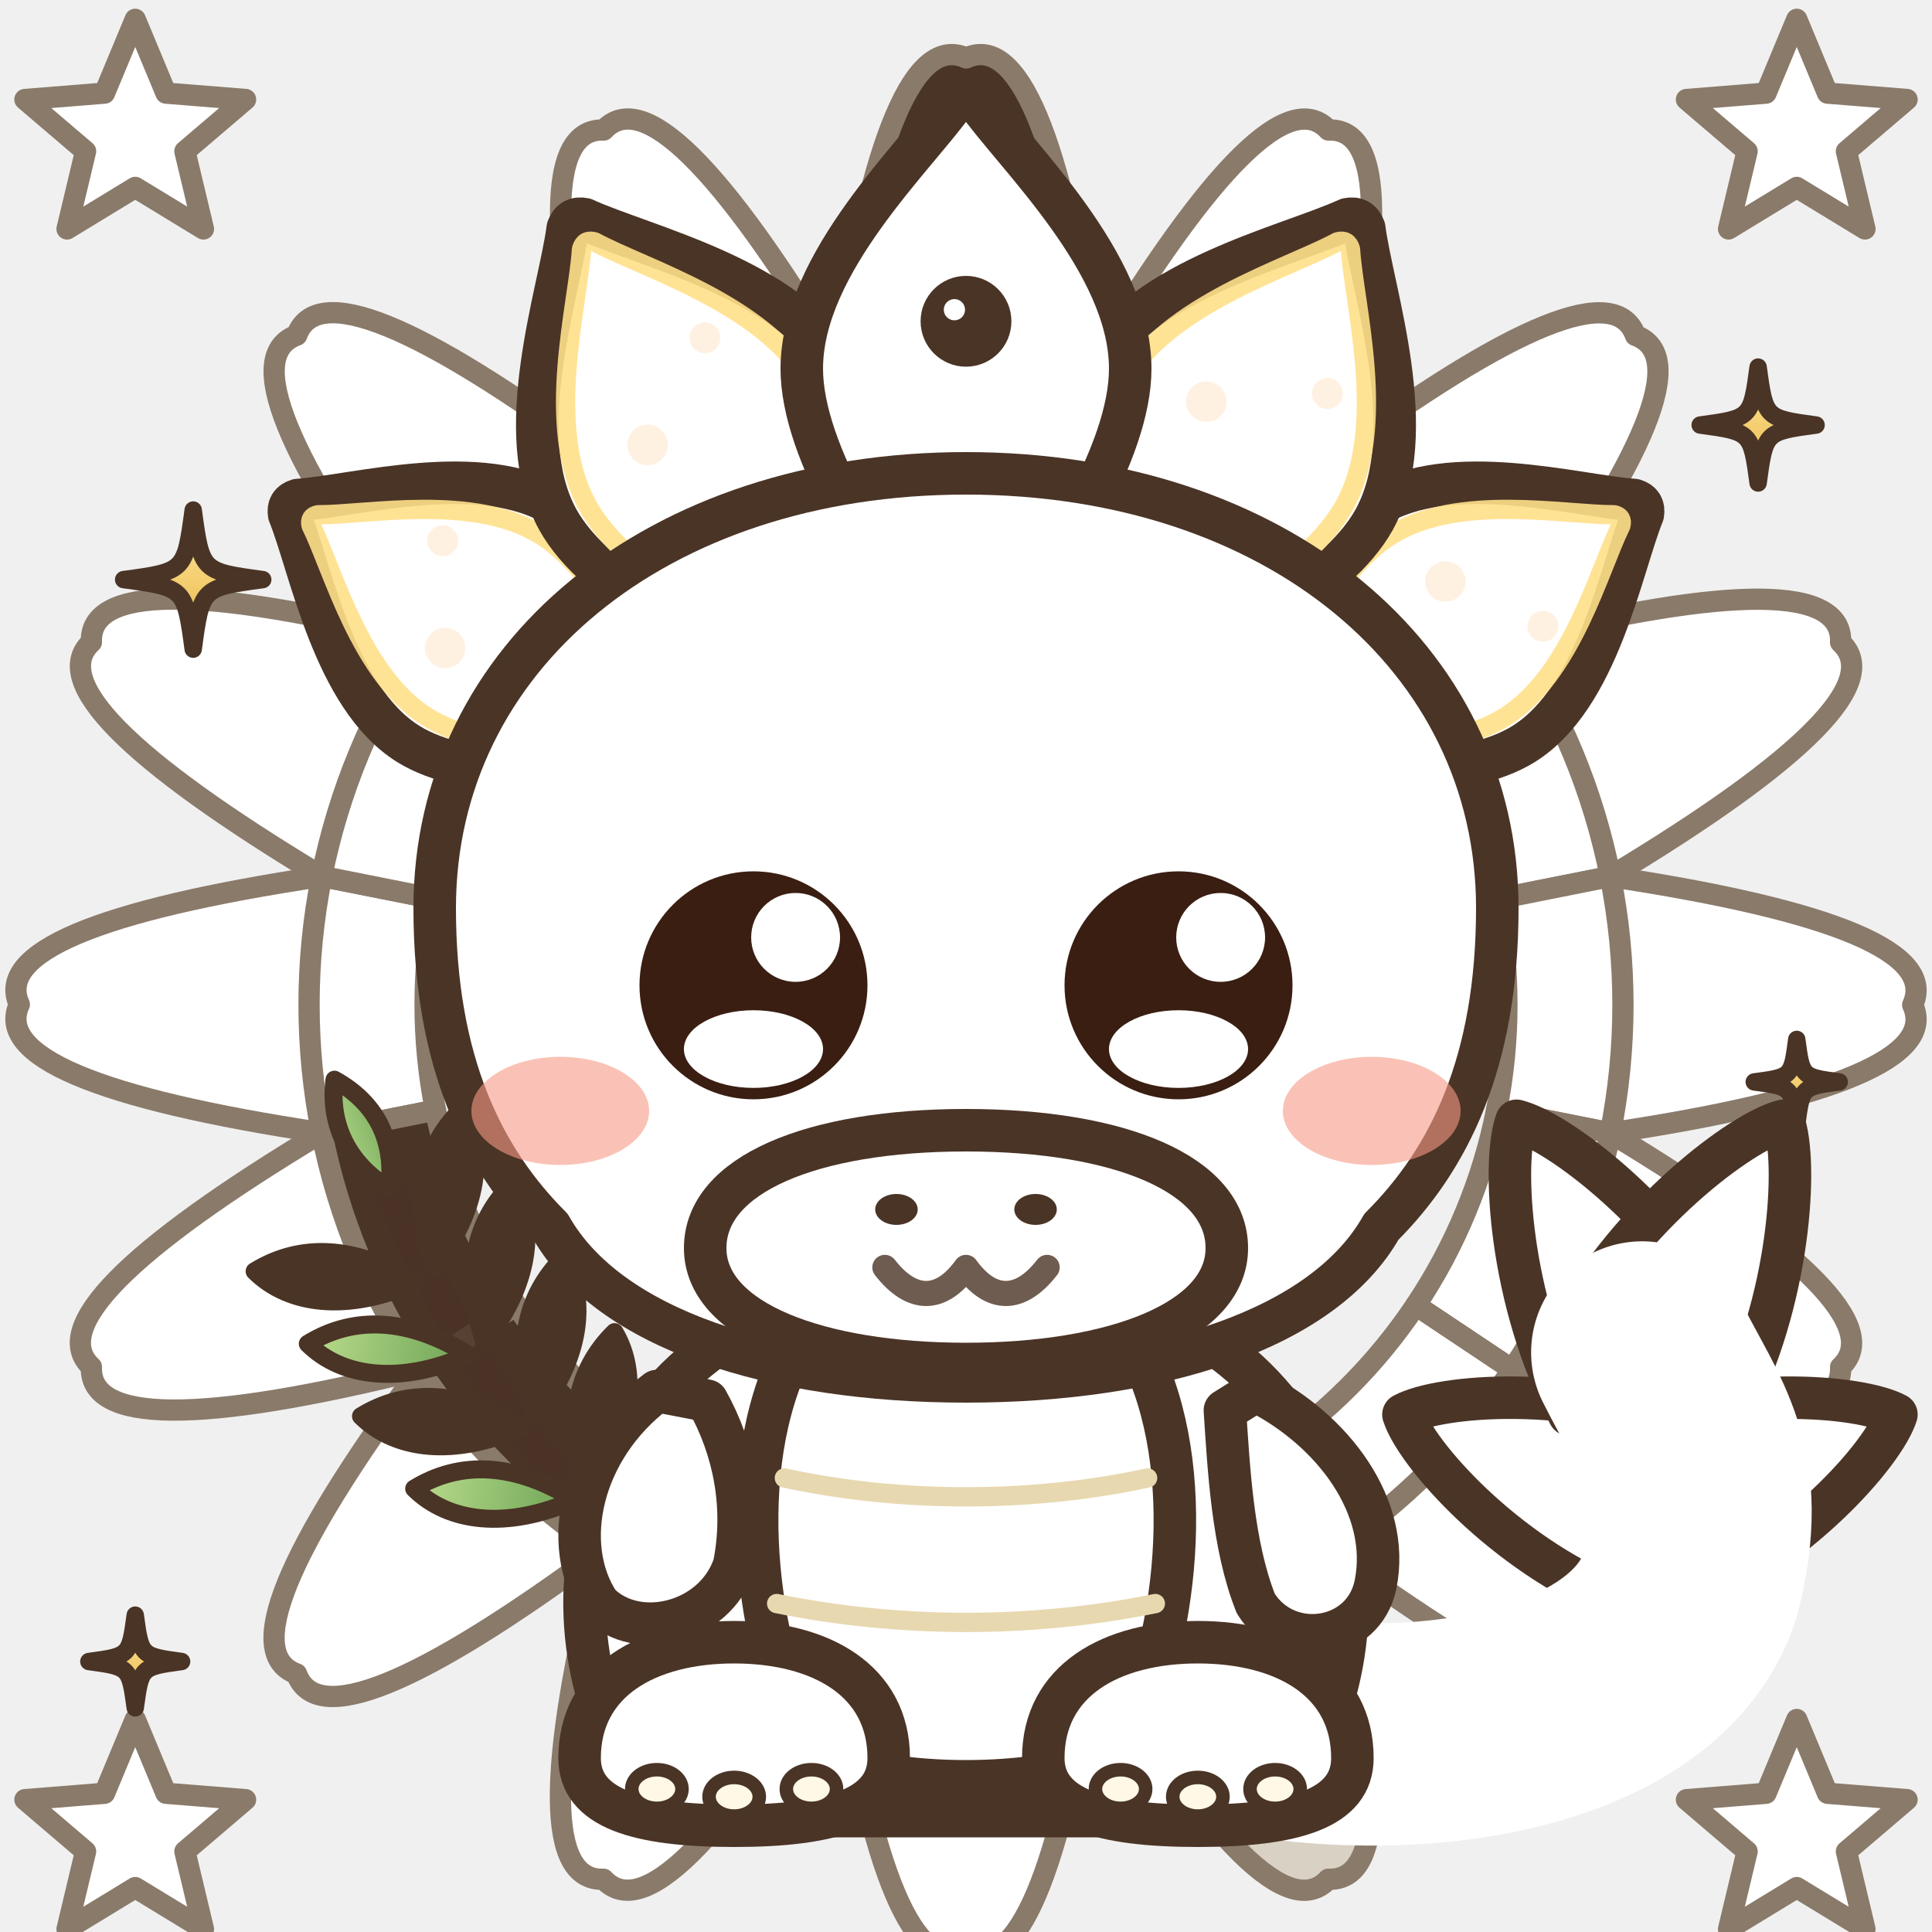
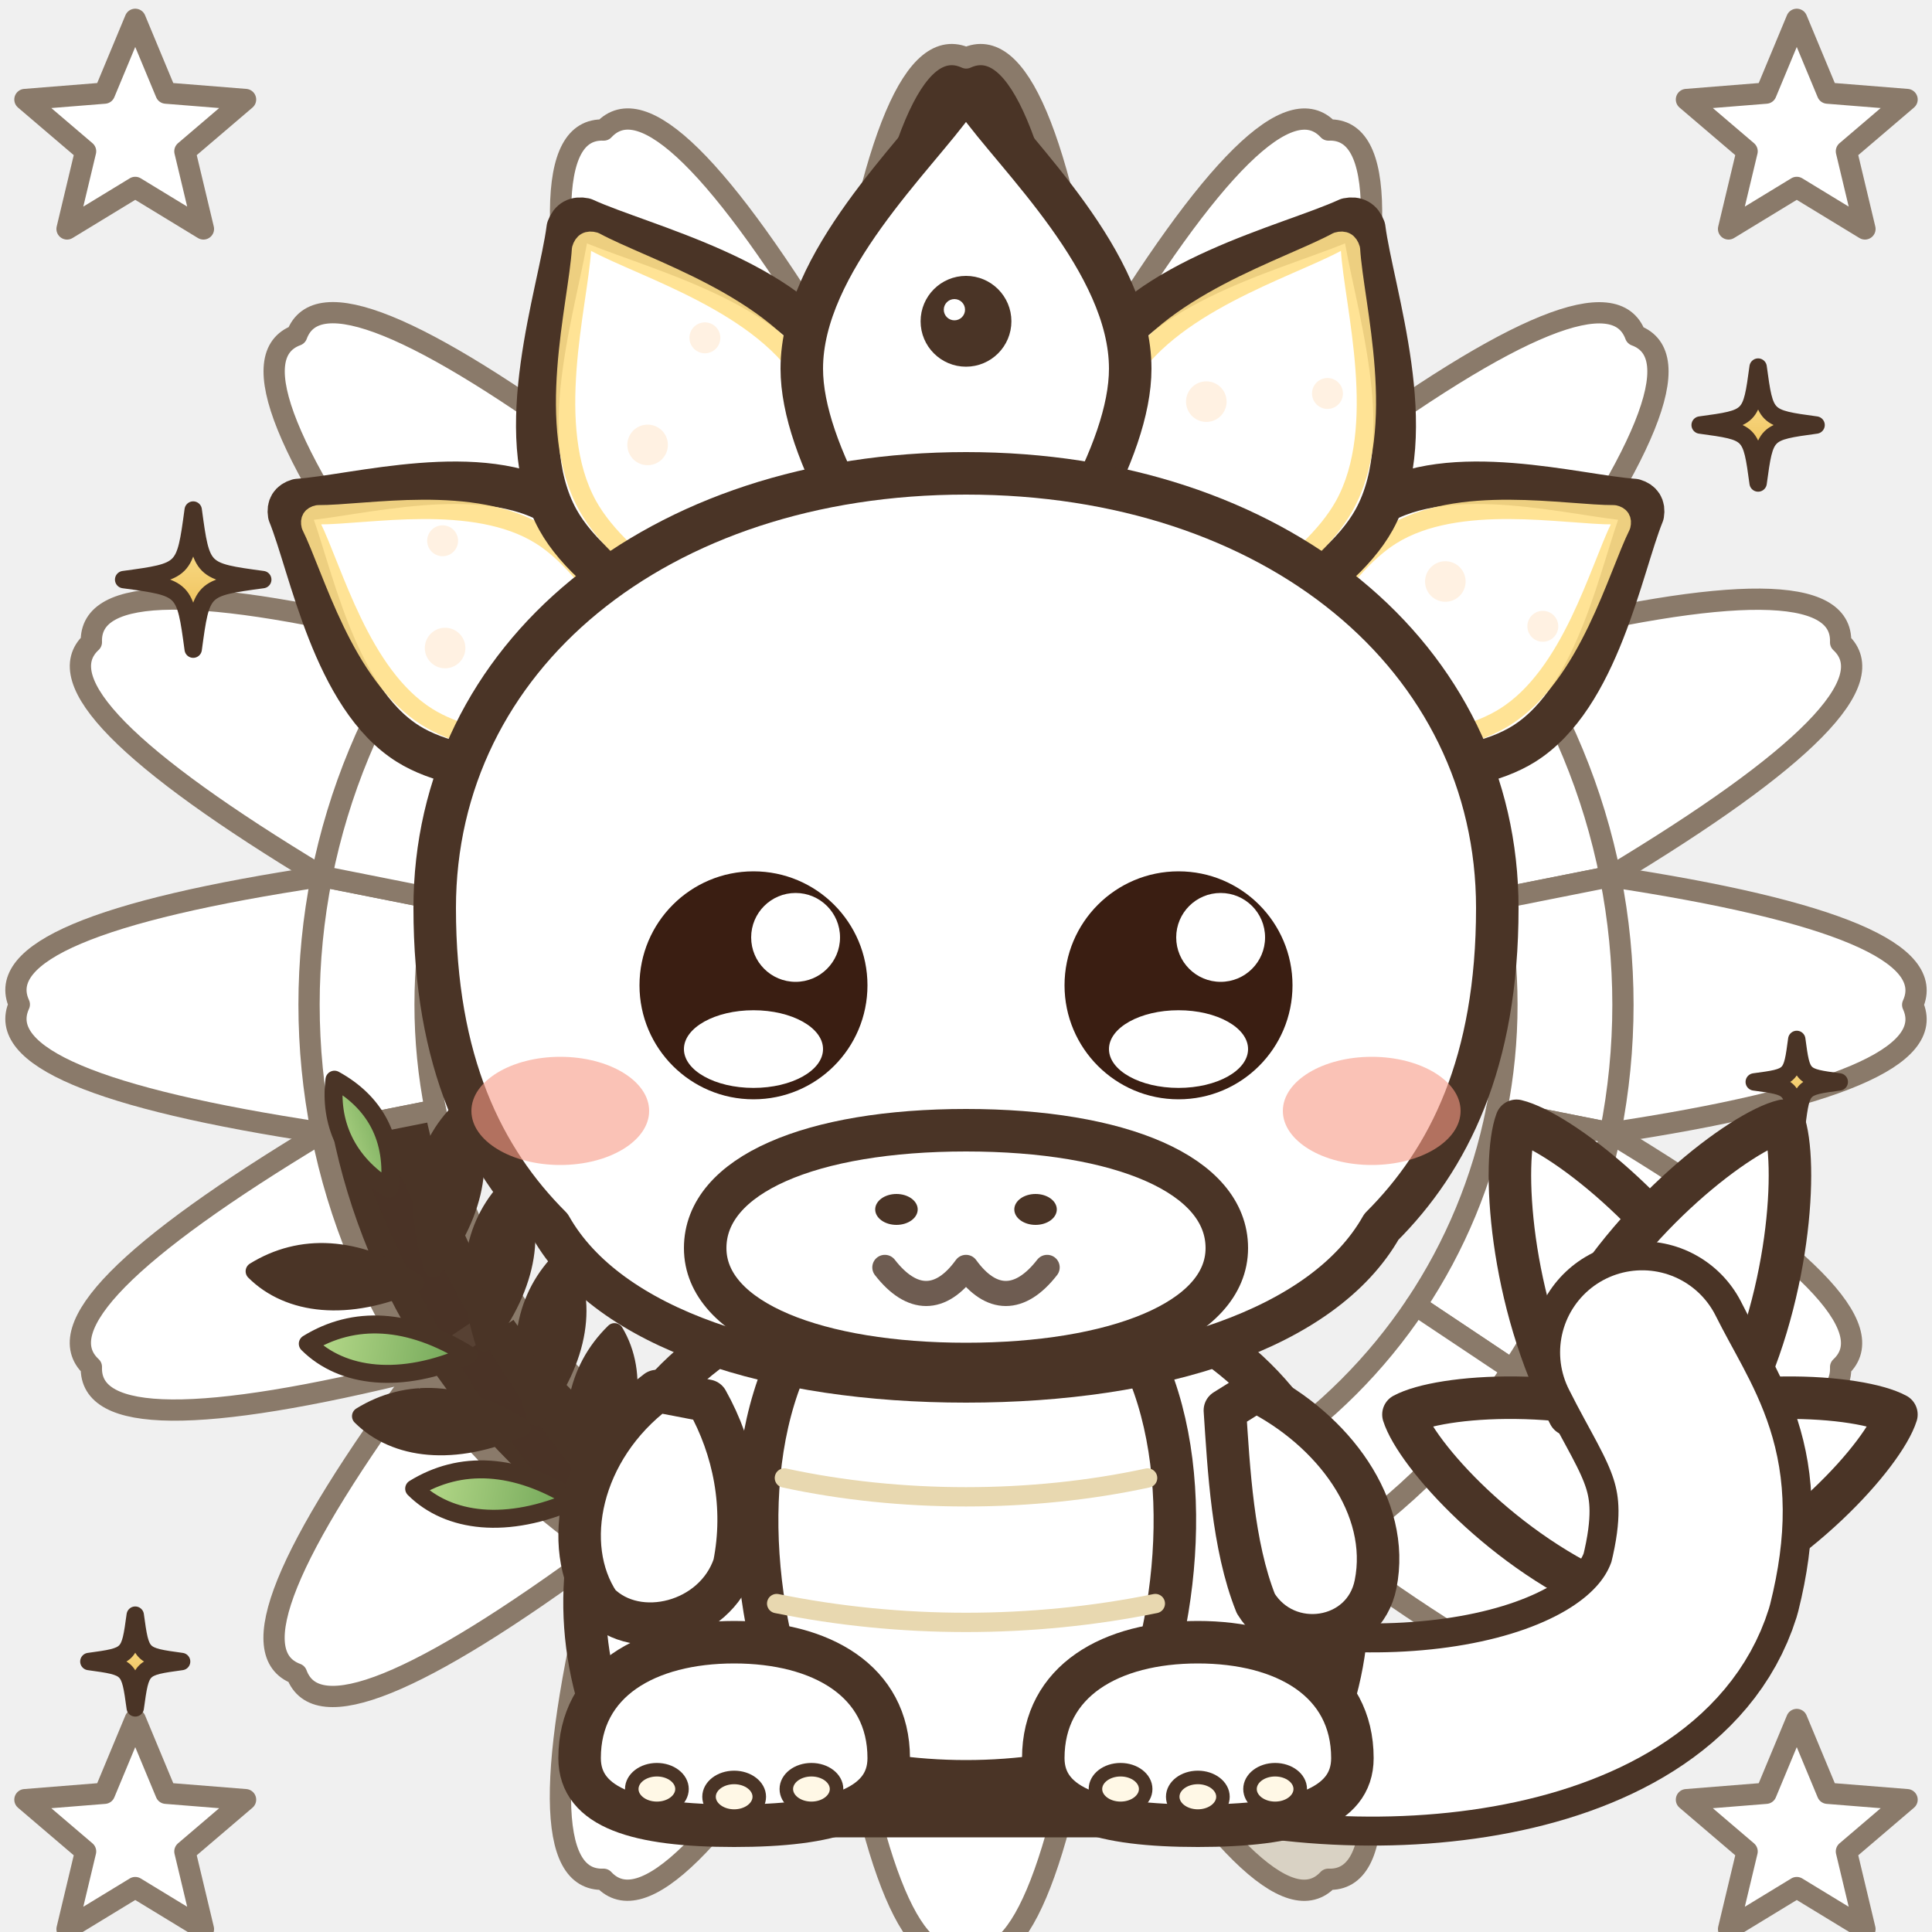
<svg xmlns="http://www.w3.org/2000/svg" viewBox="0 0 100 100" class="drawing" data-page="big-spike">
  <g class="backdrop" stroke="#8a7a6a" stroke-width="1.1" stroke-linejoin="round">
    <path d="M16.65 58.63Q-0.84 55.99 1.00 51.99Q-0.84 47.99 16.65 45.36Z" fill="#ffffff" data-kind="fill" data-r="0" />
    <path d="M16.65 58.63A34 34 0 0 1 16.65 45.36L22.54 46.53A28 28 0 0 0 22.54 57.46Z" fill="#ffffff" data-kind="fill" data-r="1" />
    <path d="M16.65 45.36Q1.50 36.23 4.73 33.24Q4.56 28.84 21.73 33.11Z" fill="#ffffff" data-kind="fill" data-r="2" />
    <path d="M16.65 45.36A34 34 0 0 1 21.73 33.11L26.72 36.44A28 28 0 0 0 22.54 46.53Z" fill="#ffffff" data-kind="fill" data-r="3" />
    <path d="M21.73 33.11Q11.22 18.87 15.36 17.35Q16.88 13.22 31.11 23.73Z" fill="#ffffff" data-kind="fill" data-r="4" />
    <path d="M21.73 33.11A34 34 0 0 1 31.11 23.73L34.45 28.72A28 28 0 0 0 26.72 36.44Z" fill="#d9d2c4" />
    <path d="M31.11 23.73Q26.85 6.56 31.25 6.73Q34.25 3.49 43.37 18.65Z" fill="#ffffff" data-kind="fill" data-r="5" />
    <path d="M31.11 23.73A34 34 0 0 1 43.37 18.65L44.54 24.54A28 28 0 0 0 34.45 28.72Z" fill="#d9d2c4" />
    <path d="M43.37 18.65Q46.01 1.16 50.01 3.00Q54.01 1.16 56.64 18.65Z" fill="#4a3426" />
    <path d="M43.37 18.65A34 34 0 0 1 56.64 18.65L55.47 24.54A28 28 0 0 0 44.54 24.54Z" fill="#d9d2c4" />
    <path d="M56.64 18.65Q65.77 3.50 68.76 6.73Q73.16 6.56 68.89 23.73Z" fill="#ffffff" data-kind="fill" data-r="6" />
    <path d="M56.64 18.65A34 34 0 0 1 68.89 23.73L65.56 28.72A28 28 0 0 0 55.47 24.54Z" fill="#d9d2c4" />
    <path d="M68.89 23.73Q83.13 13.22 84.65 17.36Q88.78 18.88 78.27 33.11Z" fill="#ffffff" data-kind="fill" data-r="7" />
    <path d="M68.89 23.73A34 34 0 0 1 78.27 33.11L73.28 36.45A28 28 0 0 0 65.56 28.72Z" fill="#d9d2c4" />
    <path d="M78.27 33.11Q95.44 28.85 95.27 33.25Q98.51 36.25 83.35 45.37Z" fill="#ffffff" data-kind="fill" data-r="8" />
    <path d="M78.27 33.11A34 34 0 0 1 83.35 45.37L77.46 46.54A28 28 0 0 0 73.28 36.45Z" fill="#ffffff" data-kind="fill" data-r="9" />
    <path d="M83.35 45.37Q100.84 48.01 99.00 52.01Q100.84 56.01 83.35 58.64Z" fill="#ffffff" data-kind="fill" data-r="10" />
    <path d="M83.35 45.37A34 34 0 0 1 83.35 58.64L77.46 57.47A28 28 0 0 0 77.46 46.54Z" fill="#ffffff" data-kind="fill" data-r="11" />
    <path d="M83.35 58.64Q98.50 67.77 95.27 70.76Q95.44 75.16 78.27 70.89Z" fill="#ffffff" data-kind="fill" data-r="12" />
    <path d="M83.35 58.64A34 34 0 0 1 78.27 70.89L73.28 67.56A28 28 0 0 0 77.46 57.47Z" fill="#ffffff" data-kind="fill" data-r="13" />
    <path d="M78.27 70.89Q88.78 85.13 84.64 86.65Q83.12 90.78 68.89 80.27Z" fill="#ffffff" data-kind="fill" data-r="14" />
    <path d="M78.27 70.89A34 34 0 0 1 68.89 80.27L65.55 75.28A28 28 0 0 0 73.28 67.56Z" fill="#ffffff" data-kind="fill" data-r="15" />
    <path d="M68.89 80.27Q73.15 97.44 68.75 97.27Q65.75 100.51 56.63 85.35Z" fill="#d9d2c4" />
    <path d="M68.89 80.27A34 34 0 0 1 56.63 85.35L55.46 79.46A28 28 0 0 0 65.55 75.28Z" fill="#d9d2c4" />
    <path d="M56.63 85.35Q53.99 102.84 49.99 101.00Q45.99 102.84 43.36 85.35Z" fill="#ffffff" data-kind="fill" data-r="16" />
    <path d="M56.63 85.35A34 34 0 0 1 43.36 85.35L44.53 79.46A28 28 0 0 0 55.46 79.46Z" fill="#d9d2c4" />
    <path d="M43.36 85.35Q34.23 100.50 31.24 97.27Q26.84 97.44 31.11 80.27Z" fill="#ffffff" data-kind="fill" data-r="17" />
    <path d="M43.36 85.35A34 34 0 0 1 31.11 80.27L34.44 75.28A28 28 0 0 0 44.53 79.46Z" fill="#d9d2c4" />
    <path d="M31.11 80.27Q16.87 90.78 15.35 86.64Q11.22 85.12 21.73 70.89Z" fill="#ffffff" data-kind="fill" data-r="18" />
    <path d="M31.11 80.27A34 34 0 0 1 21.73 70.89L26.72 67.55A28 28 0 0 0 34.44 75.28Z" fill="#4a3426" />
    <path d="M21.73 70.89Q4.56 75.15 4.73 70.75Q1.49 67.75 16.65 58.63Z" fill="#ffffff" data-kind="fill" data-r="19" />
    <path d="M21.73 70.89A34 34 0 0 1 16.65 58.63L22.54 57.46A28 28 0 0 0 26.72 67.55Z" fill="#4a3426" />
    <path d="M7.00 1.00L8.59 4.82L12.71 5.15L9.57 7.83L10.53 11.85L7.00 9.70L3.47 11.85L4.43 7.83L1.29 5.15L5.41 4.82Z" fill="#ffffff" data-kind="fill" data-r="20" />
    <path d="M93.00 1.00L94.59 4.82L98.71 5.15L95.57 7.83L96.53 11.85L93.00 9.70L89.47 11.85L90.43 7.83L87.29 5.15L91.41 4.82Z" fill="#ffffff" data-kind="fill" data-r="21" />
    <path d="M7.00 89.00L8.59 92.82L12.71 93.15L9.57 95.83L10.53 99.85L7.00 97.70L3.47 99.85L4.43 95.83L1.29 93.15L5.41 92.82Z" fill="#ffffff" data-kind="fill" data-r="22" />
    <path d="M93.00 89.00L94.59 92.82L98.71 93.15L95.57 95.83L96.53 99.85L93.00 97.70L89.47 99.85L90.43 95.83L87.29 93.15L91.41 92.82Z" fill="#ffffff" data-kind="fill" data-r="23" />
  </g>
  <defs>
    <linearGradient id="spike-f5-s" x1="0" y1="0" x2="1" y2="1">
      <stop offset="0" stop-color="#e0e8b8" />
      <stop offset="1" stop-color="#a3b86f" />
    </linearGradient>
    <linearGradient id="spike-f5-gold" x1="0" y1="0" x2="0" y2="1">
      <stop offset="0" stop-color="#ffe9a0" />
      <stop offset="1" stop-color="#e9b443" />
    </linearGradient>
    <linearGradient id="spike-f5-leaf" x1="0" y1="0" x2="1" y2="1">
      <stop offset="0" stop-color="#b9dc8c" />
      <stop offset="1" stop-color="#6fa456" />
    </linearGradient>
  </defs>
  <g stroke-linejoin="round" stroke-linecap="round">
    <g transform="translate(85.4 78.37) rotate(-68)">
      <path d="M-4.73 0C-4.73 -6.19 -1.66 -12.39 0 -13.76C1.66 -12.39 4.73 -6.19 4.73 0Z" fill="#ffffff" stroke="#4a3426" stroke-width="2.2" data-kind="fill" data-r="24" stroke-linejoin="round" />
    </g>
    <g transform="translate(85.4 78.37) rotate(68)">
      <path d="M-4.73 0C-4.73 -6.19 -1.66 -12.39 0 -13.76C1.66 -12.39 4.73 -6.19 4.73 0Z" fill="#ffffff" stroke="#4a3426" stroke-width="2.2" data-kind="fill" data-r="25" stroke-linejoin="round" />
    </g>
    <g transform="translate(85.4 71) rotate(-28)">
      <path d="M-4.73 0C-4.73 -6.62 -1.66 -13.24 0 -14.71C1.66 -13.24 4.73 -6.62 4.73 0Z" fill="#ffffff" stroke="#4a3426" stroke-width="2.2" data-kind="fill" data-r="26" stroke-linejoin="round" />
    </g>
    <g transform="translate(85.4 71) rotate(28)">
      <path d="M-4.73 0C-4.73 -6.62 -1.66 -13.24 0 -14.71C1.66 -13.24 4.73 -6.62 4.73 0Z" fill="#ffffff" stroke="#4a3426" stroke-width="2.2" data-kind="fill" data-r="27" stroke-linejoin="round" />
    </g>
-     <path d="M60 88C70 91.5 85 90 87.5 82 89 76 87 74 85 70" fill="none" stroke="#ffffff" stroke-width="11.5" data-kind="stroke" data-r="28" />
-     <path d="M60 88C70 91.5 85 90 87.5 82 89 76 87 74 85 70" fill="none" stroke="#ffffff" stroke-width="8.5" data-kind="stroke" data-r="29" />
-     <circle cx="88.4" cy="79" r="1.3" fill="#ffffff" data-kind="fill" data-r="30" />
-     <circle cx="72" cy="90" r="1.2" fill="#ffffff" data-kind="fill" data-r="30" />
+     <path d="M60 88C70 91.5 85 90 87.5 82 89 76 87 74 85 70" fill="none" stroke="#4a3426" stroke-width="11.5" />
+     <path d="M60 88C70 91.5 85 90 87.5 82 89 76 87 74 85 70" fill="none" stroke="#ffffff" stroke-width="8.5" data-kind="stroke" data-r="28" />
+     <circle cx="88.4" cy="79" r="1.3" fill="#ffffff" data-kind="fill" data-r="29" />
+     <circle cx="72" cy="90" r="1.2" fill="#ffffff" data-kind="fill" data-r="29" />
    <g transform="translate(36.58 39.61) rotate(-58)">
+       <path d="M0 0C-3.99 -5.07 -7.25 -10.14 -7.25 -13.69C-7.25 -18.25 -2.17 -22.82 -0.43 -25.22Q0 -25.6 0.43 -25.22C2.17 -22.82 7.25 -18.25 7.25 -13.69C7.25 -10.14 3.99 -5.07 0 0Z" fill="#ffffff" stroke="#4a3426" stroke-width="2.2" data-kind="fill" data-r="30" stroke-linejoin="round" />
+       <path d="M0 0C-3.05 -4.55 -5.55 -9.1 -5.55 -12.29C-5.55 -16.38 -1.66 -20.48 -0.33 -22.64Q0 -22.98 0.33 -22.64C1.66 -20.48 5.55 -16.38 5.55 -12.29C5.55 -9.1 3.05 -4.55 0 0Z" transform="translate(0 -1.3)" fill="none" stroke="#ffe08a" stroke-width="1" opacity=".9" />
+       <circle cx="-2.03" cy="-14.7" r="1.05" fill="#fff1e2" />
+       <circle cx="2.61" cy="-17.75" r=".8" fill="#fff1e2" />
+     </g>
+     <g transform="translate(63.42 39.61) rotate(58)">
      <path d="M0 0C-3.99 -5.07 -7.25 -10.14 -7.25 -13.69C-7.25 -18.25 -2.17 -22.82 -0.43 -25.22Q0 -25.6 0.43 -25.22C2.17 -22.82 7.25 -18.25 7.25 -13.69C7.25 -10.14 3.99 -5.07 0 0Z" fill="#ffffff" stroke="#4a3426" stroke-width="2.2" data-kind="fill" data-r="31" stroke-linejoin="round" />
      <path d="M0 0C-3.05 -4.55 -5.55 -9.1 -5.55 -12.29C-5.55 -16.38 -1.66 -20.48 -0.33 -22.64Q0 -22.98 0.33 -22.64C1.66 -20.48 5.55 -16.38 5.55 -12.29C5.55 -9.1 3.05 -4.55 0 0Z" transform="translate(0 -1.3)" fill="none" stroke="#ffe08a" stroke-width="1" opacity=".9" />
      <circle cx="-2.03" cy="-14.7" r="1.05" fill="#fff1e2" />
      <circle cx="2.61" cy="-17.75" r=".8" fill="#fff1e2" />
    </g>
-     <g transform="translate(63.42 39.61) rotate(58)">
-       <path d="M0 0C-3.99 -5.07 -7.25 -10.14 -7.25 -13.69C-7.25 -18.25 -2.17 -22.82 -0.43 -25.22Q0 -25.6 0.43 -25.22C2.17 -22.82 7.25 -18.25 7.25 -13.69C7.25 -10.14 3.99 -5.07 0 0Z" fill="#ffffff" stroke="#4a3426" stroke-width="2.2" data-kind="fill" data-r="32" stroke-linejoin="round" />
-       <path d="M0 0C-3.05 -4.55 -5.55 -9.1 -5.55 -12.29C-5.55 -16.38 -1.66 -20.48 -0.33 -22.64Q0 -22.98 0.33 -22.64C1.66 -20.48 5.55 -16.38 5.55 -12.29C5.55 -9.1 3.05 -4.55 0 0Z" transform="translate(0 -1.3)" fill="none" stroke="#ffe08a" stroke-width="1" opacity=".9" />
-       <circle cx="-2.03" cy="-14.7" r="1.05" fill="#fff1e2" />
-       <circle cx="2.61" cy="-17.75" r=".8" fill="#fff1e2" />
+     <g transform="translate(43.54 36.34) rotate(-29)">
+       <path d="M0 0C-4.54 -5.69 -8.25 -11.38 -8.25 -15.36C-8.25 -20.48 -2.48 -25.61 -0.49 -28.31Q0 -28.73 0.49 -28.31C2.48 -25.61 8.25 -20.48 8.25 -15.36C8.25 -11.38 4.54 -5.69 0 0Z" fill="#ffffff" stroke="#4a3426" stroke-width="2.2" data-kind="fill" data-r="32" stroke-linejoin="round" />
+       <path d="M0 0C-3.6 -5.17 -6.55 -10.34 -6.55 -13.96C-6.55 -18.61 -1.96 -23.26 -0.39 -25.72Q0 -26.11 0.39 -25.72C1.96 -23.26 6.55 -18.61 6.55 -13.96C6.55 -10.34 3.6 -5.17 0 0Z" transform="translate(0 -1.3)" fill="none" stroke="#ffe08a" stroke-width="1" opacity=".9" />
+       <circle cx="-2.31" cy="-16.5" r="1.05" fill="#fff1e2" />
+       <circle cx="2.97" cy="-19.91" r=".8" fill="#fff1e2" />
    </g>
-     <g transform="translate(43.54 36.34) rotate(-29)">
+     <g transform="translate(56.46 36.34) rotate(29)">
      <path d="M0 0C-4.54 -5.69 -8.25 -11.38 -8.25 -15.36C-8.25 -20.48 -2.48 -25.61 -0.49 -28.31Q0 -28.73 0.49 -28.31C2.48 -25.61 8.25 -20.48 8.25 -15.36C8.25 -11.38 4.54 -5.69 0 0Z" fill="#ffffff" stroke="#4a3426" stroke-width="2.2" data-kind="fill" data-r="33" stroke-linejoin="round" />
      <path d="M0 0C-3.6 -5.17 -6.55 -10.34 -6.55 -13.96C-6.55 -18.61 -1.96 -23.26 -0.39 -25.72Q0 -26.11 0.39 -25.72C1.96 -23.26 6.55 -18.61 6.55 -13.96C6.55 -10.34 3.6 -5.17 0 0Z" transform="translate(0 -1.3)" fill="none" stroke="#ffe08a" stroke-width="1" opacity=".9" />
      <circle cx="-2.31" cy="-16.5" r="1.05" fill="#fff1e2" />
      <circle cx="2.97" cy="-19.91" r=".8" fill="#fff1e2" />
    </g>
-     <g transform="translate(56.46 36.34) rotate(29)">
-       <path d="M0 0C-4.54 -5.69 -8.25 -11.38 -8.25 -15.36C-8.25 -20.48 -2.48 -25.61 -0.49 -28.31Q0 -28.73 0.49 -28.31C2.48 -25.61 8.25 -20.48 8.25 -15.36C8.25 -11.38 4.54 -5.69 0 0Z" fill="#ffffff" stroke="#4a3426" stroke-width="2.2" data-kind="fill" data-r="34" stroke-linejoin="round" />
-       <path d="M0 0C-3.6 -5.17 -6.55 -10.34 -6.55 -13.96C-6.55 -18.61 -1.96 -23.26 -0.39 -25.72Q0 -26.11 0.39 -25.72C1.96 -23.26 6.55 -18.61 6.55 -13.96C6.55 -10.34 3.6 -5.17 0 0Z" transform="translate(0 -1.3)" fill="none" stroke="#ffe08a" stroke-width="1" opacity=".9" />
-       <circle cx="-2.31" cy="-16.5" r="1.05" fill="#fff1e2" />
-       <circle cx="2.97" cy="-19.91" r=".8" fill="#fff1e2" />
-     </g>
    <g transform="translate(50 35.6) rotate(0)">
-       <path d="M0 0C-4.68 -6.12 -8.5 -12.24 -8.5 -16.52C-8.5 -22.03 -2.55 -27.54 -0.51 -30.45Q0 -30.91 0.51 -30.45C2.55 -27.54 8.5 -22.03 8.5 -16.52C8.5 -12.24 4.68 -6.12 0 0Z" fill="#ffffff" stroke="#4a3426" stroke-width="2.2" data-kind="fill" data-r="35" stroke-linejoin="round" />
+       <path d="M0 0C-4.68 -6.12 -8.5 -12.24 -8.5 -16.52C-8.5 -22.03 -2.55 -27.54 -0.51 -30.45Q0 -30.91 0.51 -30.45C2.55 -27.54 8.5 -22.03 8.5 -16.52C8.5 -12.24 4.68 -6.12 0 0Z" fill="#ffffff" stroke="#4a3426" stroke-width="2.2" data-kind="fill" data-r="34" stroke-linejoin="round" />
      <circle cx="0" cy="-18.97" r="1.9" fill="#4a3426" stroke="#4a3426" stroke-width=".9" />
      <circle cx="-.6" cy="-19.57" r=".55" fill="#fff" />
    </g>
-     <path d="M31 88C28 78 34 66 50 66 66 66 72 78 69 88 68 92 64 94 58 94H42C36 94 32 92 31 88Z" fill="#ffffff" stroke="#4a3426" stroke-width="2.2" data-kind="fill" data-r="36" stroke-linejoin="round" />
-     <path d="M41 70C45 69 55 69 59 70 62 76 61 85 58 91 53 92.6 47 92.6 42 91 39 85 38 76 41 70Z" fill="#ffffff" stroke="#4a3426" stroke-width="2.2" data-kind="fill" data-r="37" stroke-linejoin="round" />
+     <path d="M31 88C28 78 34 66 50 66 66 66 72 78 69 88 68 92 64 94 58 94H42C36 94 32 92 31 88Z" fill="#ffffff" stroke="#4a3426" stroke-width="2.2" data-kind="fill" data-r="35" stroke-linejoin="round" />
+     <path d="M41 70C45 69 55 69 59 70 62 76 61 85 58 91 53 92.6 47 92.6 42 91 39 85 38 76 41 70Z" fill="#ffffff" stroke="#4a3426" stroke-width="2.2" data-kind="fill" data-r="36" stroke-linejoin="round" />
    <path d="M40.6 76.5c6 1.3 12.8 1.3 18.8 0M40.2 83c6.4 1.3 13.2 1.3 19.6 0" stroke="#e8d8b0" stroke-width="1" fill="none" />
-     <circle cx="34.6" cy="79" r="1.4" fill="#ffffff" data-kind="fill" data-r="30" />
-     <circle cx="36.4" cy="74.4" r="1" fill="#ffffff" data-kind="fill" data-r="30" />
-     <circle cx="65.4" cy="79" r="1.4" fill="#ffffff" data-kind="fill" data-r="30" />
-     <circle cx="63.6" cy="74.4" r="1" fill="#ffffff" data-kind="fill" data-r="30" />
-     <path d="M30 91C30 87 33.5 85 38 85S46 87 46 91C46 93.6 43 94.5 38 94.5S30 93.6 30 91Z" fill="#ffffff" stroke="#4a3426" stroke-width="2.2" data-kind="fill" data-r="38" stroke-linejoin="round" />
+     <circle cx="34.6" cy="79" r="1.4" fill="#ffffff" data-kind="fill" data-r="29" />
+     <circle cx="36.4" cy="74.4" r="1" fill="#ffffff" data-kind="fill" data-r="29" />
+     <circle cx="65.4" cy="79" r="1.4" fill="#ffffff" data-kind="fill" data-r="29" />
+     <circle cx="63.6" cy="74.4" r="1" fill="#ffffff" data-kind="fill" data-r="29" />
+     <path d="M30 91C30 87 33.5 85 38 85S46 87 46 91C46 93.6 43 94.5 38 94.5S30 93.6 30 91Z" fill="#ffffff" stroke="#4a3426" stroke-width="2.2" data-kind="fill" data-r="37" stroke-linejoin="round" />
    <ellipse cx="34" cy="92.6" rx="1.3" ry="1" fill="#fff8e6" stroke="#4a3426" stroke-width=".7" />
    <ellipse cx="38" cy="93" rx="1.3" ry="1" fill="#fff8e6" stroke="#4a3426" stroke-width=".7" />
    <ellipse cx="42" cy="92.6" rx="1.3" ry="1" fill="#fff8e6" stroke="#4a3426" stroke-width=".7" />
-     <path d="M54 91C54 87 57.5 85 62 85S70 87 70 91C70 93.6 67 94.5 62 94.5S54 93.6 54 91Z" fill="#ffffff" stroke="#4a3426" stroke-width="2.2" data-kind="fill" data-r="39" stroke-linejoin="round" />
+     <path d="M54 91C54 87 57.5 85 62 85S70 87 70 91C70 93.6 67 94.5 62 94.5S54 93.6 54 91Z" fill="#ffffff" stroke="#4a3426" stroke-width="2.2" data-kind="fill" data-r="38" stroke-linejoin="round" />
    <ellipse cx="58" cy="92.6" rx="1.3" ry="1" fill="#fff8e6" stroke="#4a3426" stroke-width=".7" />
    <ellipse cx="62" cy="93" rx="1.3" ry="1" fill="#fff8e6" stroke="#4a3426" stroke-width=".7" />
    <ellipse cx="66" cy="92.6" rx="1.3" ry="1" fill="#fff8e6" stroke="#4a3426" stroke-width=".7" />
    <path d="M34 72C30 75 29 80 31 83 33 85 37 84 38 81 38.6 78 38 75 36.6 72.5Z" fill="url(#spike-f5-s)" stroke="#4a3426" stroke-width="1.5" />
-     <path d="M65 72C69 74 72 78 71.2 82 70.6 85 66.6 85.6 65 83 63.8 80 63.6 76 63.4 73Z" fill="#ffffff" stroke="#4a3426" stroke-width="2.2" data-kind="fill" data-r="40" stroke-linejoin="round" />
+     <path d="M65 72C69 74 72 78 71.2 82 70.6 85 66.6 85.6 65 83 63.8 80 63.6 76 63.4 73Z" fill="#ffffff" stroke="#4a3426" stroke-width="2.2" data-kind="fill" data-r="39" stroke-linejoin="round" />
    <g transform="translate(33 81) rotate(-38) scale(1.55)">
      <path d="M0 0C-.6-5 -.2-10 1.2-15" stroke="#4a3426" stroke-width="1.1" fill="none" stroke-opacity="0.8" />
      <path d="M-0.31 -3c-2.4-.6-3.8-2-4-3.6 1.8.2 3.2 1.4 4 3.6Z" fill="url(#spike-f5-leaf)" stroke="#4a3426" stroke-width=".6" />
      <path d="M0.18 -3c2.4-.6 3.8-2 4-3.6-1.8.2-3.2 1.4-4 3.6Z" fill="#4a3426" stroke="#4a3426" stroke-width=".6" />
      <path d="M-0.22 -6c-2.4-.6-3.8-2-4-3.6 1.8.2 3.2 1.4 4 3.6Z" fill="#4a3426" stroke="#4a3426" stroke-width=".6" />
      <path d="M0.36 -6c2.4-.6 3.8-2 4-3.6-1.8.2-3.2 1.4-4 3.6Z" fill="#4a3426" stroke="#4a3426" stroke-width=".6" />
      <path d="M-0.13 -9c-2.4-.6-3.8-2-4-3.6 1.8.2 3.2 1.4 4 3.6Z" fill="url(#spike-f5-leaf)" stroke="#4a3426" stroke-width=".6" />
      <path d="M0.54 -9c2.4-.6 3.8-2 4-3.6-1.8.2-3.2 1.4-4 3.6Z" fill="#4a3426" stroke="#4a3426" stroke-width=".6" />
      <path d="M-0.04 -12c-2.4-.6-3.8-2-4-3.6 1.8.2 3.2 1.4 4 3.6Z" fill="#4a3426" stroke="#4a3426" stroke-width=".6" />
      <path d="M0.72 -12c2.4-.6 3.8-2 4-3.6-1.8.2-3.2 1.4-4 3.6Z" fill="#4a3426" stroke="#4a3426" stroke-width=".6" />
      <path d="M1.2-15c-.6-1.6-.2-3 .8-4 .6 1.4.4 2.8-.8 4Z" fill="url(#spike-f5-leaf)" stroke="#4a3426" stroke-width=".6" />
    </g>
-     <path d="M34 72C30 75 29 80 31 83 33 85 37 84 38 81 38.6 78 38 75 36.6 72.5Z" fill="#ffffff" stroke="#4a3426" stroke-width="2.2" data-kind="fill" data-r="41" stroke-linejoin="round" />
-     <path d="M50 24.5C66 24.5 77.5 34 77.5 47 77.5 55 75 60 71.5 63.5 68.5 68.8 60 71.5 50 71.5S31.5 68.8 28.5 63.5C25 60 22.5 55 22.5 47 22.5 34 34 24.5 50 24.5Z" fill="#ffffff" stroke="#4a3426" stroke-width="2.2" data-kind="fill" data-r="42" stroke-linejoin="round" />
-     <path d="M50 58.5C58 58.5 63.5 60.8 63.5 64.6 63.5 68.4 57.6 70.6 50 70.6S36.5 68.4 36.5 64.6C36.5 60.8 42 58.5 50 58.5Z" fill="#ffffff" stroke="#4a3426" stroke-width="2.2" data-kind="fill" data-r="43" stroke-linejoin="round" />
+     <path d="M34 72C30 75 29 80 31 83 33 85 37 84 38 81 38.6 78 38 75 36.6 72.5Z" fill="#ffffff" stroke="#4a3426" stroke-width="2.2" data-kind="fill" data-r="40" stroke-linejoin="round" />
+     <path d="M50 24.5C66 24.5 77.5 34 77.5 47 77.5 55 75 60 71.5 63.5 68.5 68.8 60 71.5 50 71.5S31.5 68.8 28.5 63.5C25 60 22.5 55 22.5 47 22.5 34 34 24.5 50 24.5Z" fill="#ffffff" stroke="#4a3426" stroke-width="2.2" data-kind="fill" data-r="41" stroke-linejoin="round" />
+     <path d="M50 58.5C58 58.5 63.5 60.8 63.5 64.6 63.5 68.4 57.6 70.6 50 70.6S36.5 68.4 36.5 64.6C36.5 60.8 42 58.5 50 58.5Z" fill="#ffffff" stroke="#4a3426" stroke-width="2.2" data-kind="fill" data-r="42" stroke-linejoin="round" />
    <ellipse cx="46.4" cy="62.6" rx="1.1" ry=".8" fill="#4a3426" />
    <ellipse cx="53.6" cy="62.6" rx="1.1" ry=".8" fill="#4a3426" />
    <path d="M45.8 65.6c1.4 1.8 2.9 1.8 4.2 0 1.3 1.8 2.8 1.8 4.2 0" fill="none" stroke="#4a3426" stroke-width="1.3" stroke-opacity="0.8" />
-     <circle cx="45.5" cy="31.6" r="1.2" fill="#ffffff" data-kind="fill" data-r="30" />
-     <circle cx="50" cy="30" r="1.5" fill="#ffffff" data-kind="fill" data-r="30" />
-     <circle cx="54.5" cy="31.6" r="1.2" fill="#ffffff" data-kind="fill" data-r="30" />
+     <circle cx="45.5" cy="31.6" r="1.2" fill="#ffffff" data-kind="fill" data-r="29" />
+     <circle cx="50" cy="30" r="1.5" fill="#ffffff" data-kind="fill" data-r="29" />
+     <circle cx="54.5" cy="31.6" r="1.2" fill="#ffffff" data-kind="fill" data-r="29" />
    <circle cx="39" cy="51" r="5.9" fill="#3a1e12" />
-     <ellipse cx="39" cy="54.3" rx="3.6" ry="2.01" fill="#ffffff" data-kind="fill" data-r="44" />
+     <ellipse cx="39" cy="54.3" rx="3.6" ry="2.01" fill="#ffffff" data-kind="fill" data-r="43" />
    <circle cx="41.18" cy="48.52" r="2.3" fill="#fff" />
    <circle cx="37" cy="53.8" r="0.95" fill="#fff" />
    <circle cx="61" cy="51" r="5.9" fill="#3a1e12" />
-     <ellipse cx="61" cy="54.3" rx="3.6" ry="2.01" fill="#ffffff" data-kind="fill" data-r="44" />
+     <ellipse cx="61" cy="54.3" rx="3.6" ry="2.01" fill="#ffffff" data-kind="fill" data-r="43" />
    <circle cx="63.18" cy="48.52" r="2.3" fill="#fff" />
    <circle cx="59" cy="53.8" r="0.95" fill="#fff" />
    <ellipse cx="29" cy="57.5" rx="4.6" ry="2.8" fill="#f79a86" opacity=".6" />
    <ellipse cx="71" cy="57.5" rx="4.6" ry="2.8" fill="#f79a86" opacity=".6" />
    <path d="M10 26.4C10.43 29.57 10.43 29.57 13.6 30 10.43 30.43 10.43 30.43 10 33.6 9.57 30.43 9.57 30.43 6.4 30 9.57 29.57 9.57 29.57 10 26.4Z" fill="url(#spike-f5-gold)" stroke="#4a3426" stroke-width=".9" />
    <path d="M91 19C91.36 21.64 91.36 21.64 94 22 91.36 22.36 91.36 22.36 91 25 90.64 22.36 90.64 22.36 88 22 90.64 21.64 90.64 21.64 91 19Z" fill="url(#spike-f5-gold)" stroke="#4a3426" stroke-width=".9" />
    <path d="M7 83.6C7.29 85.71 7.29 85.71 9.4 86 7.29 86.29 7.29 86.29 7 88.4 6.71 86.29 6.71 86.29 4.6 86 6.71 85.71 6.71 85.71 7 83.6Z" fill="url(#spike-f5-gold)" stroke="#4a3426" stroke-width=".9" />
    <path d="M93 53.8C93.26 55.74 93.26 55.74 95.2 56 93.26 56.26 93.26 56.26 93 58.2 92.74 56.26 92.74 56.26 90.8 56 92.74 55.74 92.74 55.74 93 53.8Z" fill="url(#spike-f5-gold)" stroke="#4a3426" stroke-width=".9" />
  </g>
</svg>
